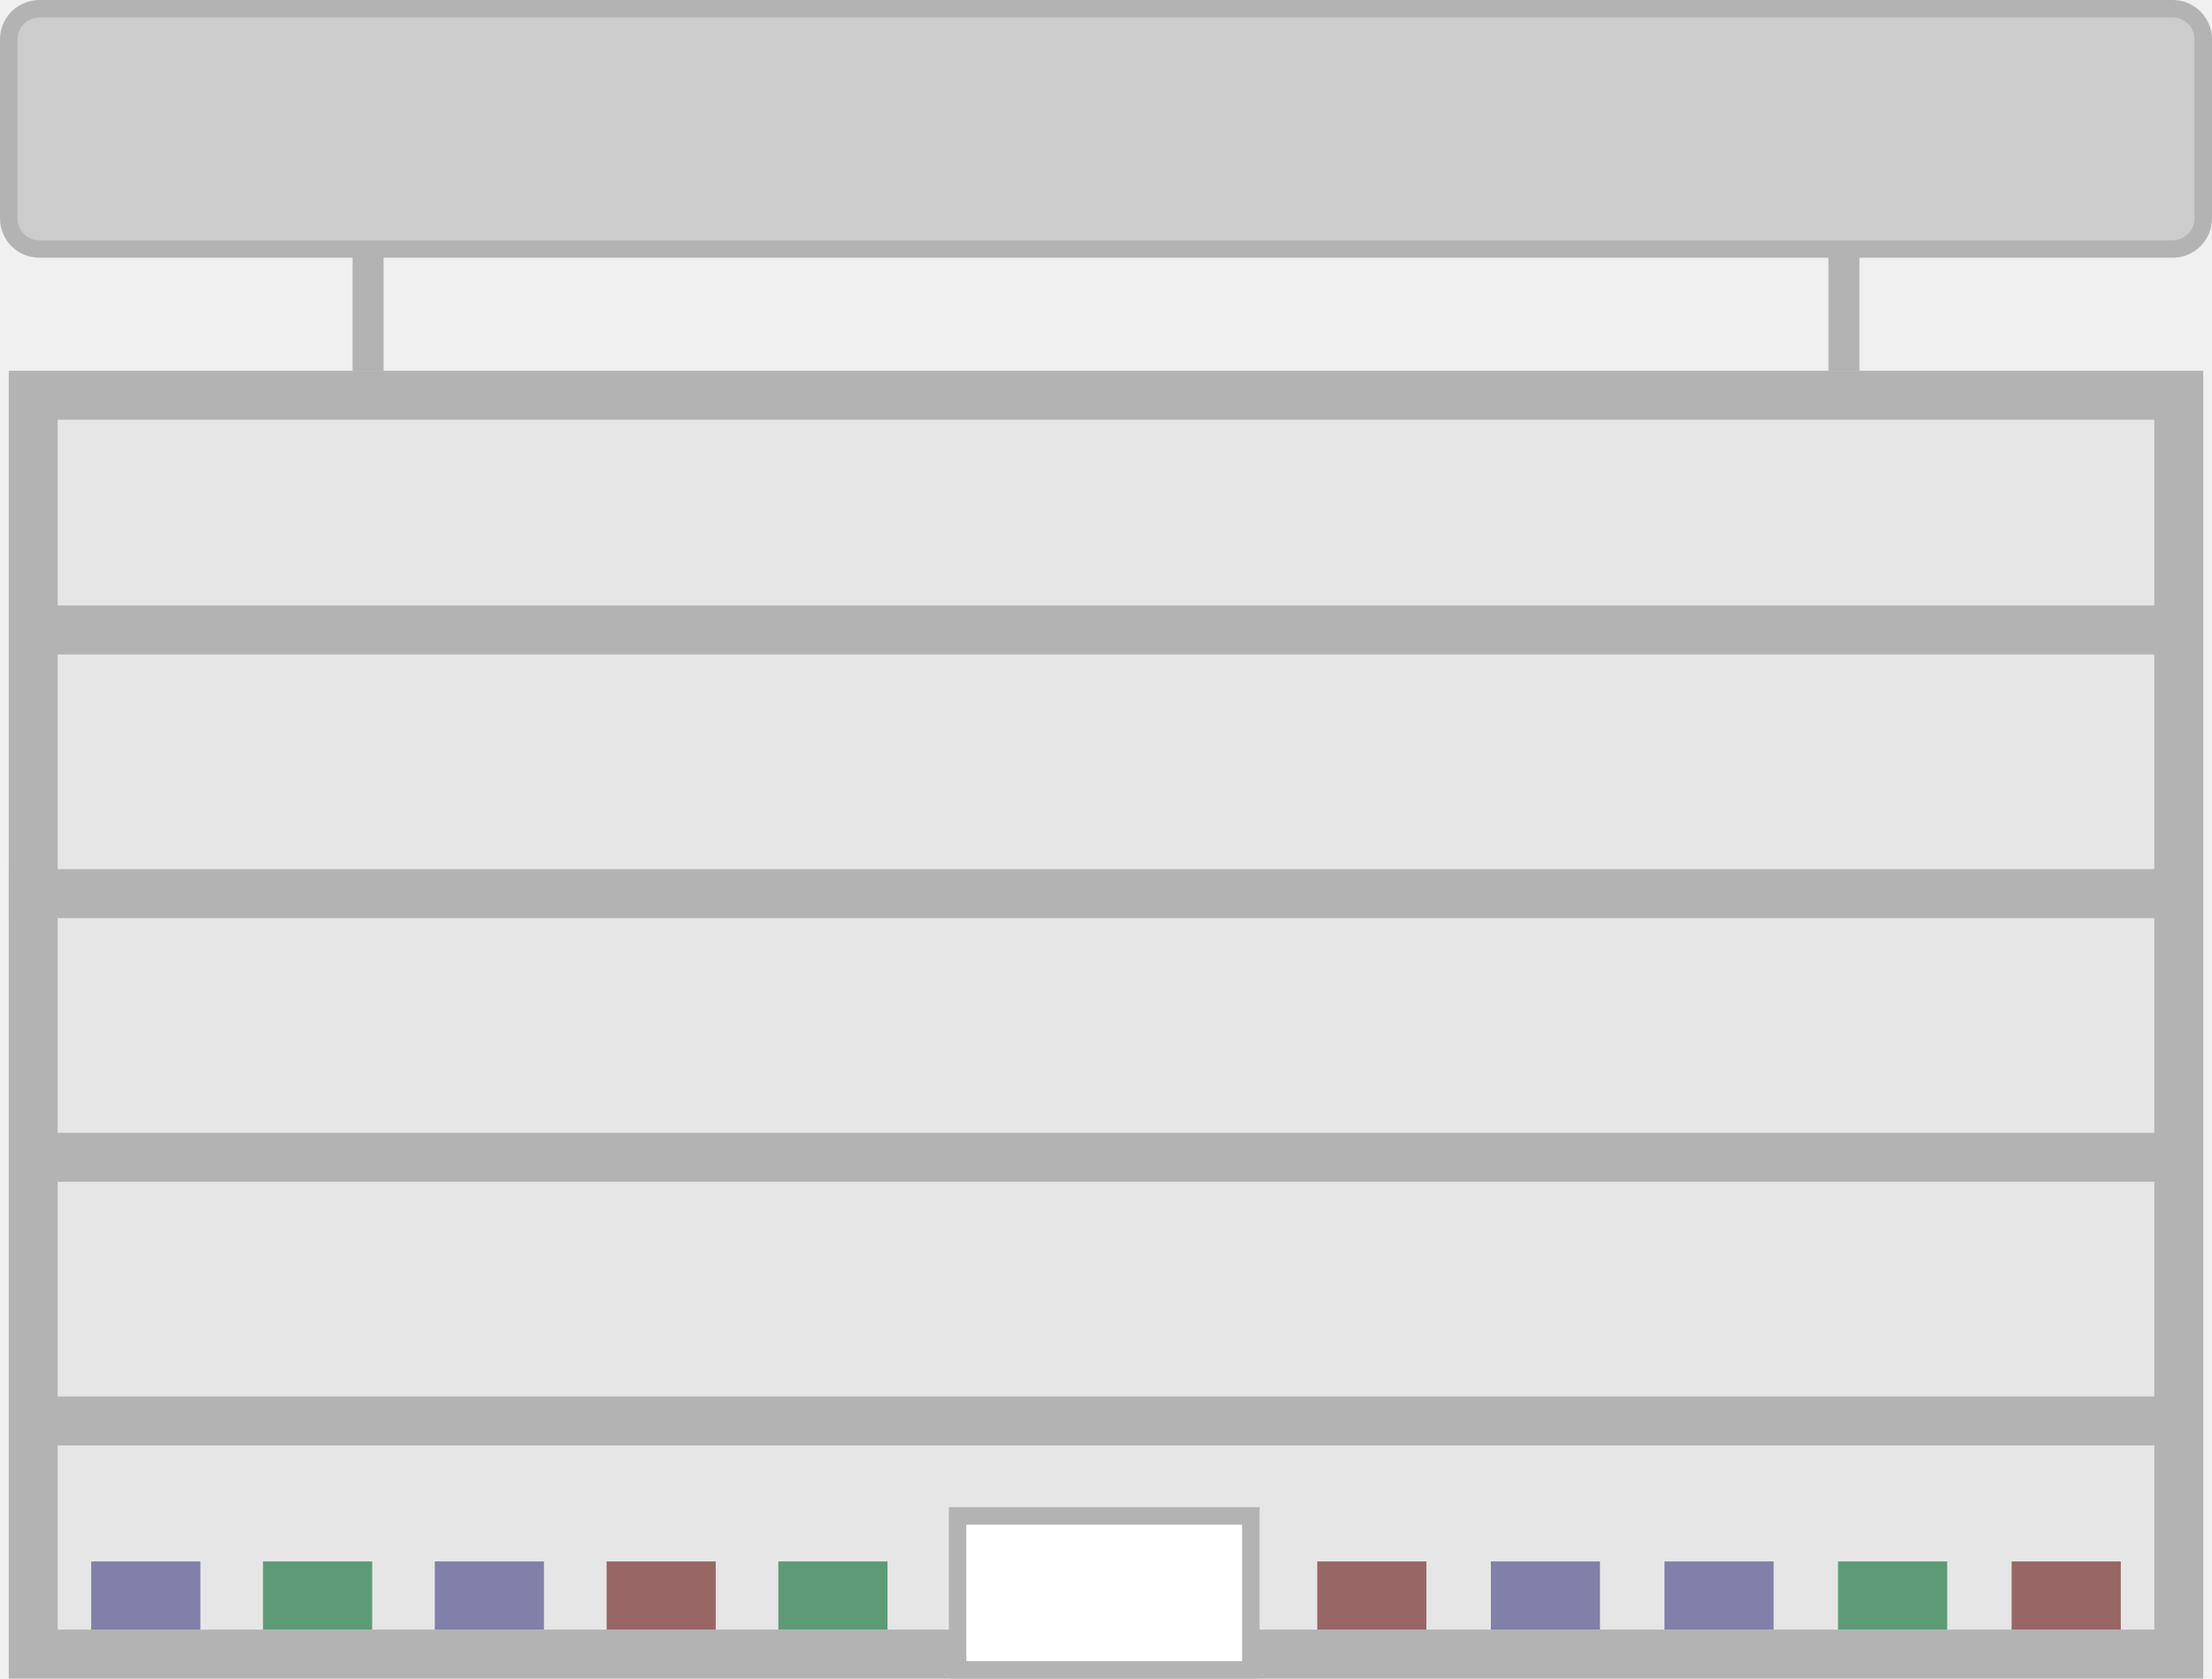
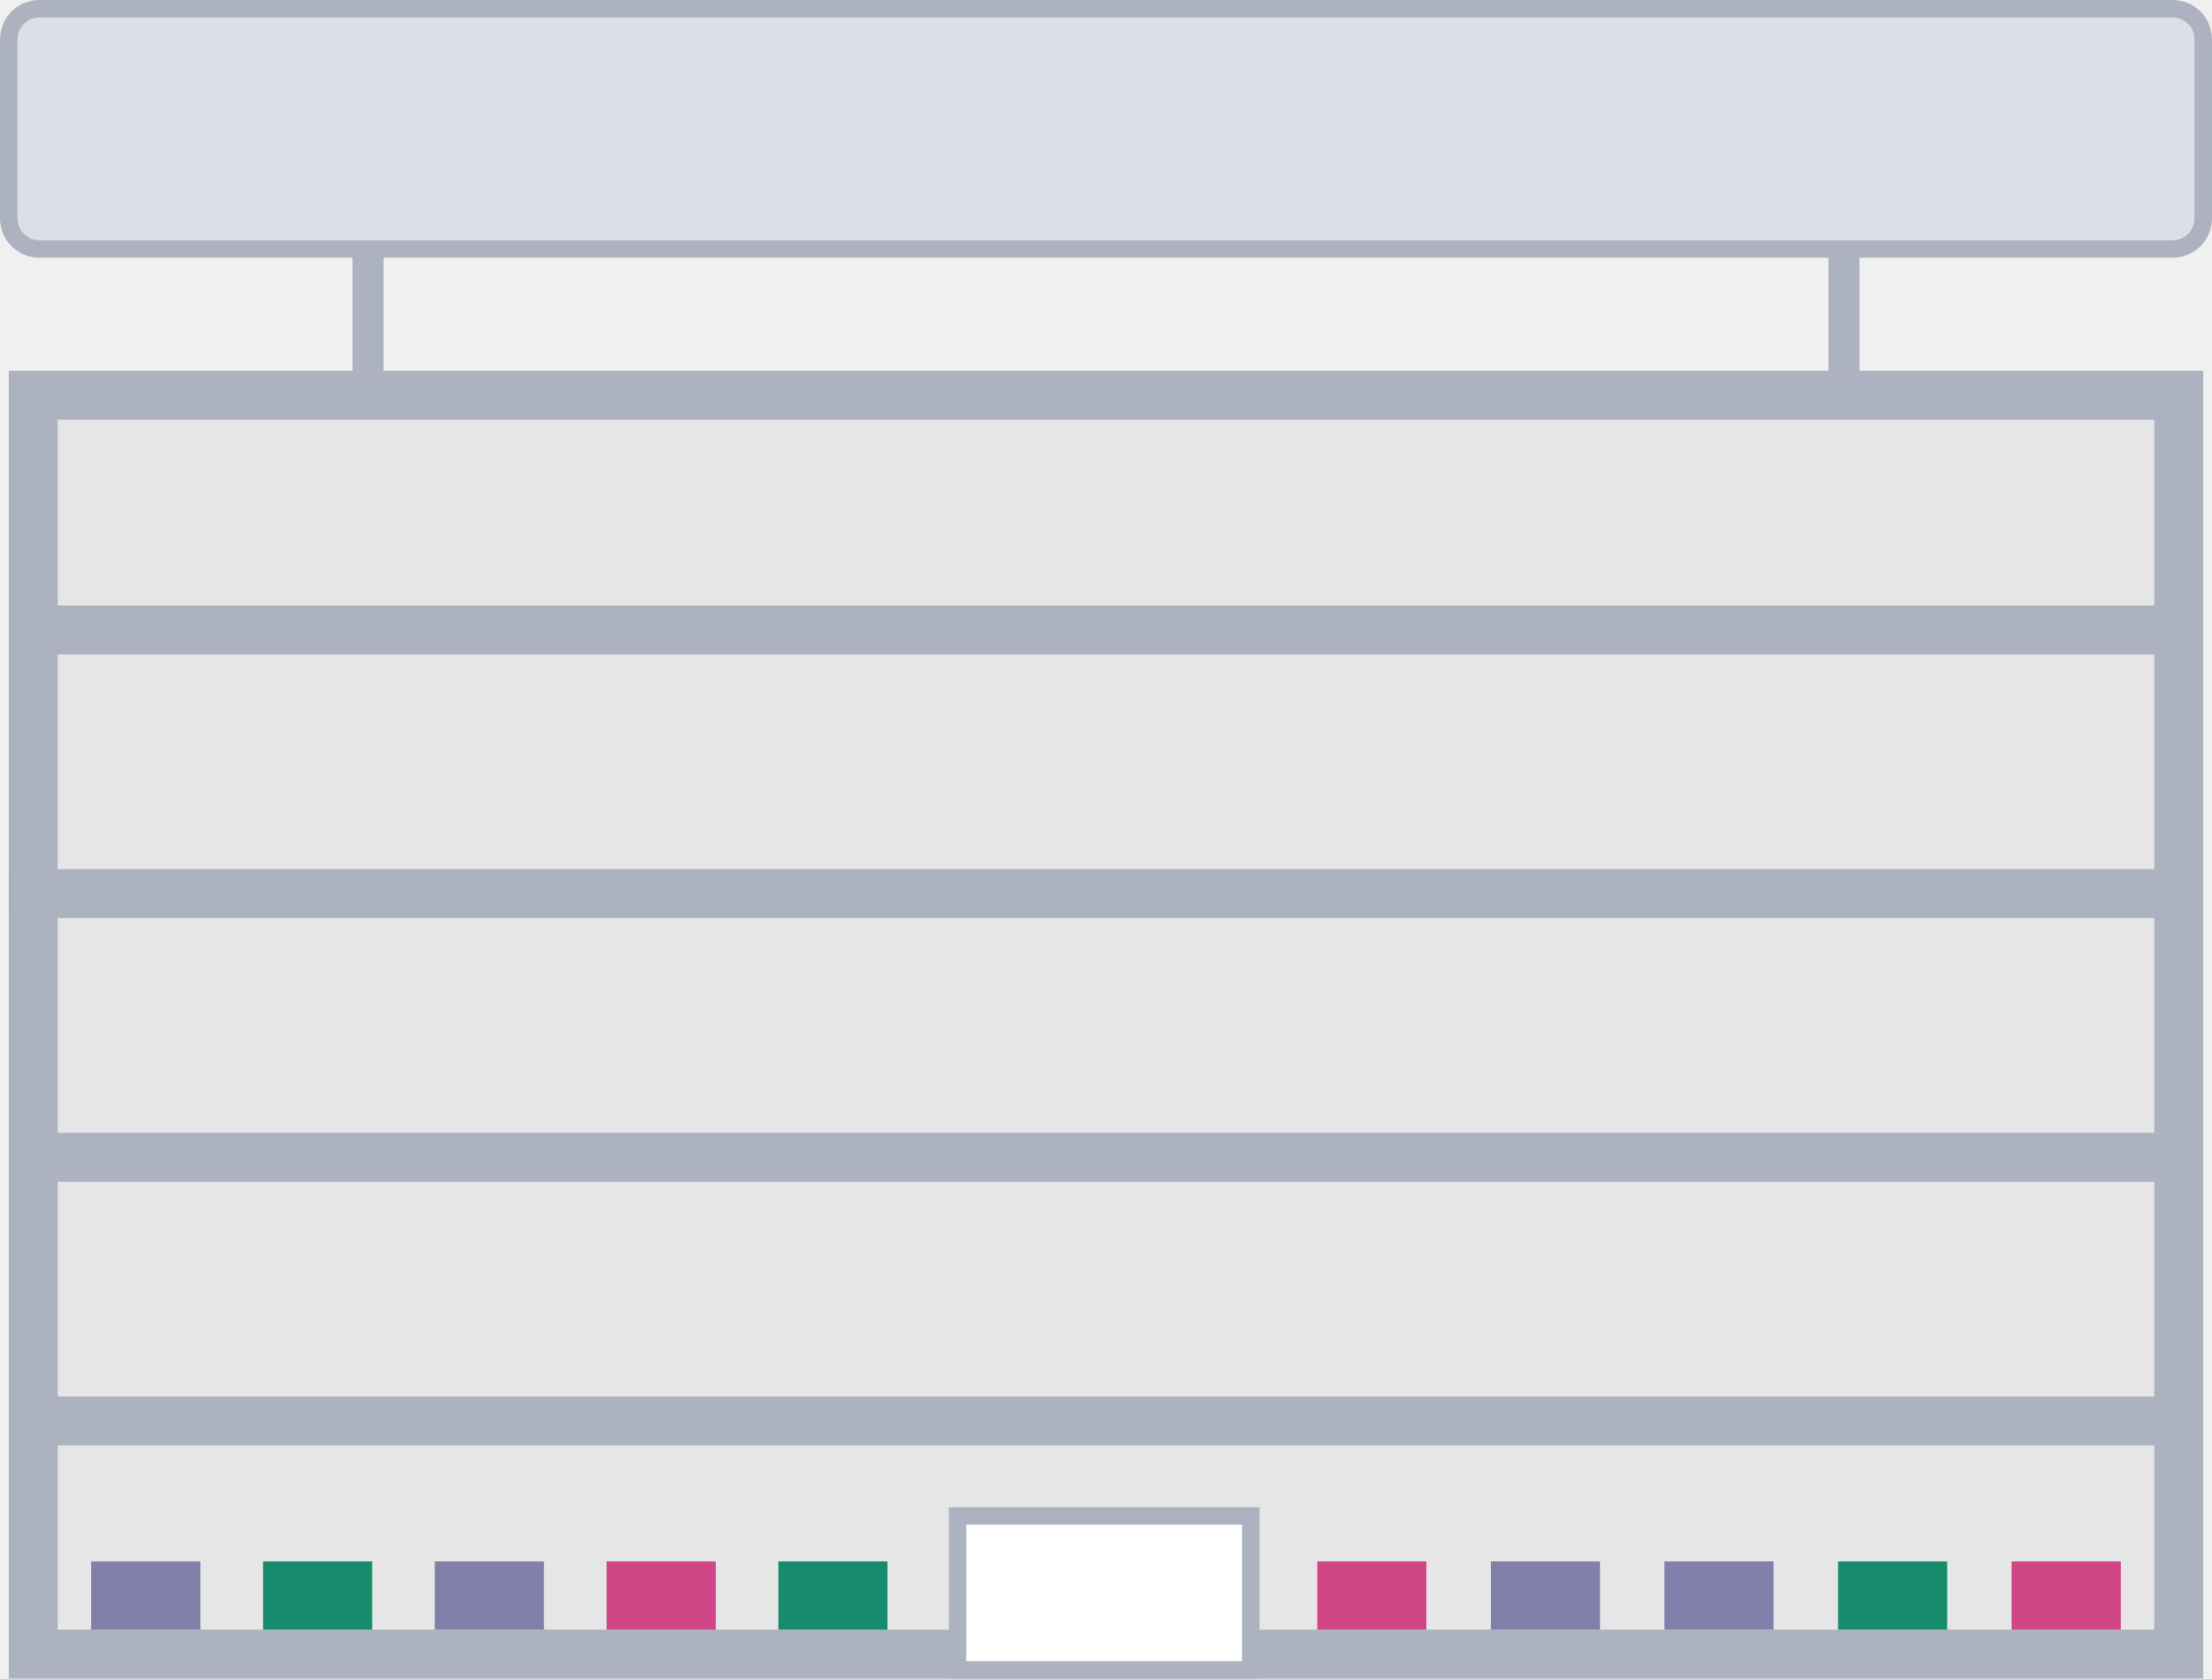
<svg xmlns="http://www.w3.org/2000/svg" viewBox="0 0 632.57 480.13">
  <defs>
    <style>
      .cls-1 {
        fill: none;
        stroke-width: 14px;
      }

      .cls-1, .cls-2 {
-         stroke: #b3b3b3;
+         stroke: #adb2c1;
        stroke-miterlimit: 10;
      }

      .cls-3 {
        fill: #e6e6e6;
      }

      .cls-4 {
-         fill: #966;
+         fill: #d04686;
      }

      .cls-5 {
        font-family: MyriadPro-Regular, 'Myriad Pro';
        font-size: 36px;
      }

      .cls-6 {
-         fill: #5c9b76;
+         fill: #168c6d;
      }

      .cls-7 {
        fill: #fff;
      }

      .cls-8 {
-         fill: #b3b3b3;
+         fill: #adb2c1;
      }

      .cls-2 {
-         fill: #ccc;
+         fill: #dcdfe6;
        stroke-width: 5px;
      }

      .cls-9 {
        letter-spacing: -.03em;
      }

      .cls-10 {
        letter-spacing: 0em;
      }

      .cls-11 {
        fill: #8080aa;
      }

      .cls-12 {
        letter-spacing: 0em;
      }

      .cls-13 {
        letter-spacing: 0em;
      }

      .cls-14 {
        letter-spacing: .02em;
      }

      .cls-15 {
        letter-spacing: 0em;
      }

      .cls-16 {
        letter-spacing: 0em;
      }
    </style>
  </defs>
  <g id="Parkhaus_Body">
    <g>
      <rect class="cls-3" x="9.5" y="113.05" width="613.57" height="360.08" />
      <path class="cls-8" d="M616.07,120.05v346.08H16.5V120.05h599.57M630.07,106.05H2.5v374.08h627.57V106.05h0Z" />
    </g>
    <line class="cls-1" x1="4.6" y1="406.43" x2="629.55" y2="406.43" />
    <line class="cls-1" x1="3.68" y1="331.02" x2="629.81" y2="331.02" />
    <line class="cls-1" x1="2.51" y1="255.6" x2="629.81" y2="255.6" />
    <line class="cls-1" x1="3.46" y1="180.19" x2="629.55" y2="180.19" />
    <g>
      <rect class="cls-7" x="273.83" y="433.6" width="83.86" height="44.03" />
      <path class="cls-8" d="M355.2,436.1v39.03h-78.86v-39.03h78.86M360.2,431.1h-88.86v49.03h88.86v-49.03h0Z" />
    </g>
  </g>
  <g id="Schild">
    <rect class="cls-2" x="2.5" y="2.5" width="627.57" height="68.72" rx="8.75" ry="8.75" />
    <rect class="cls-8" x="522.88" y="71.29" width="8.87" height="34.83" />
    <rect class="cls-8" x="100.82" y="71.29" width="8.87" height="34.83" />
  </g>
  <g id="Autos">
    <rect class="cls-6" x="525.63" y="446.62" width="31.21" height="19.51" />
    <rect class="cls-6" x="222.59" y="446.62" width="31.21" height="19.51" />
    <rect class="cls-6" x="75.22" y="446.62" width="31.21" height="19.51" />
    <rect class="cls-4" x="575.27" y="446.62" width="31.21" height="19.51" />
    <rect class="cls-4" x="376.7" y="446.62" width="31.21" height="19.51" />
    <rect class="cls-4" x="173.47" y="446.62" width="31.21" height="19.51" />
    <rect class="cls-11" x="475.99" y="446.62" width="31.21" height="19.51" />
    <rect class="cls-11" x="426.34" y="446.62" width="31.21" height="19.51" />
    <rect class="cls-11" x="26.09" y="446.63" width="31.21" height="19.51" />
    <rect class="cls-11" x="124.34" y="446.62" width="31.21" height="19.51" />
  </g>
-   <text id="Text" x="320" y="50" font-size="40" text-anchor="middle" fill="#000000ff" font-family="Funnel Display Medium, sans-serif">
- </text>
+   <text id="Zahl" x="197" y="50" font-size="40" text-anchor="end" fill="#000000ff" font-family="'Overpass', sans-serif" font-weight="bold">
+   </text>
+   <text id="Text" x="348" y="50" font-size="40" text-anchor="middle" fill="#000000ff" font-family="'Overpass', sans-serif" font-weight="medium">
+   </text>
</svg>
